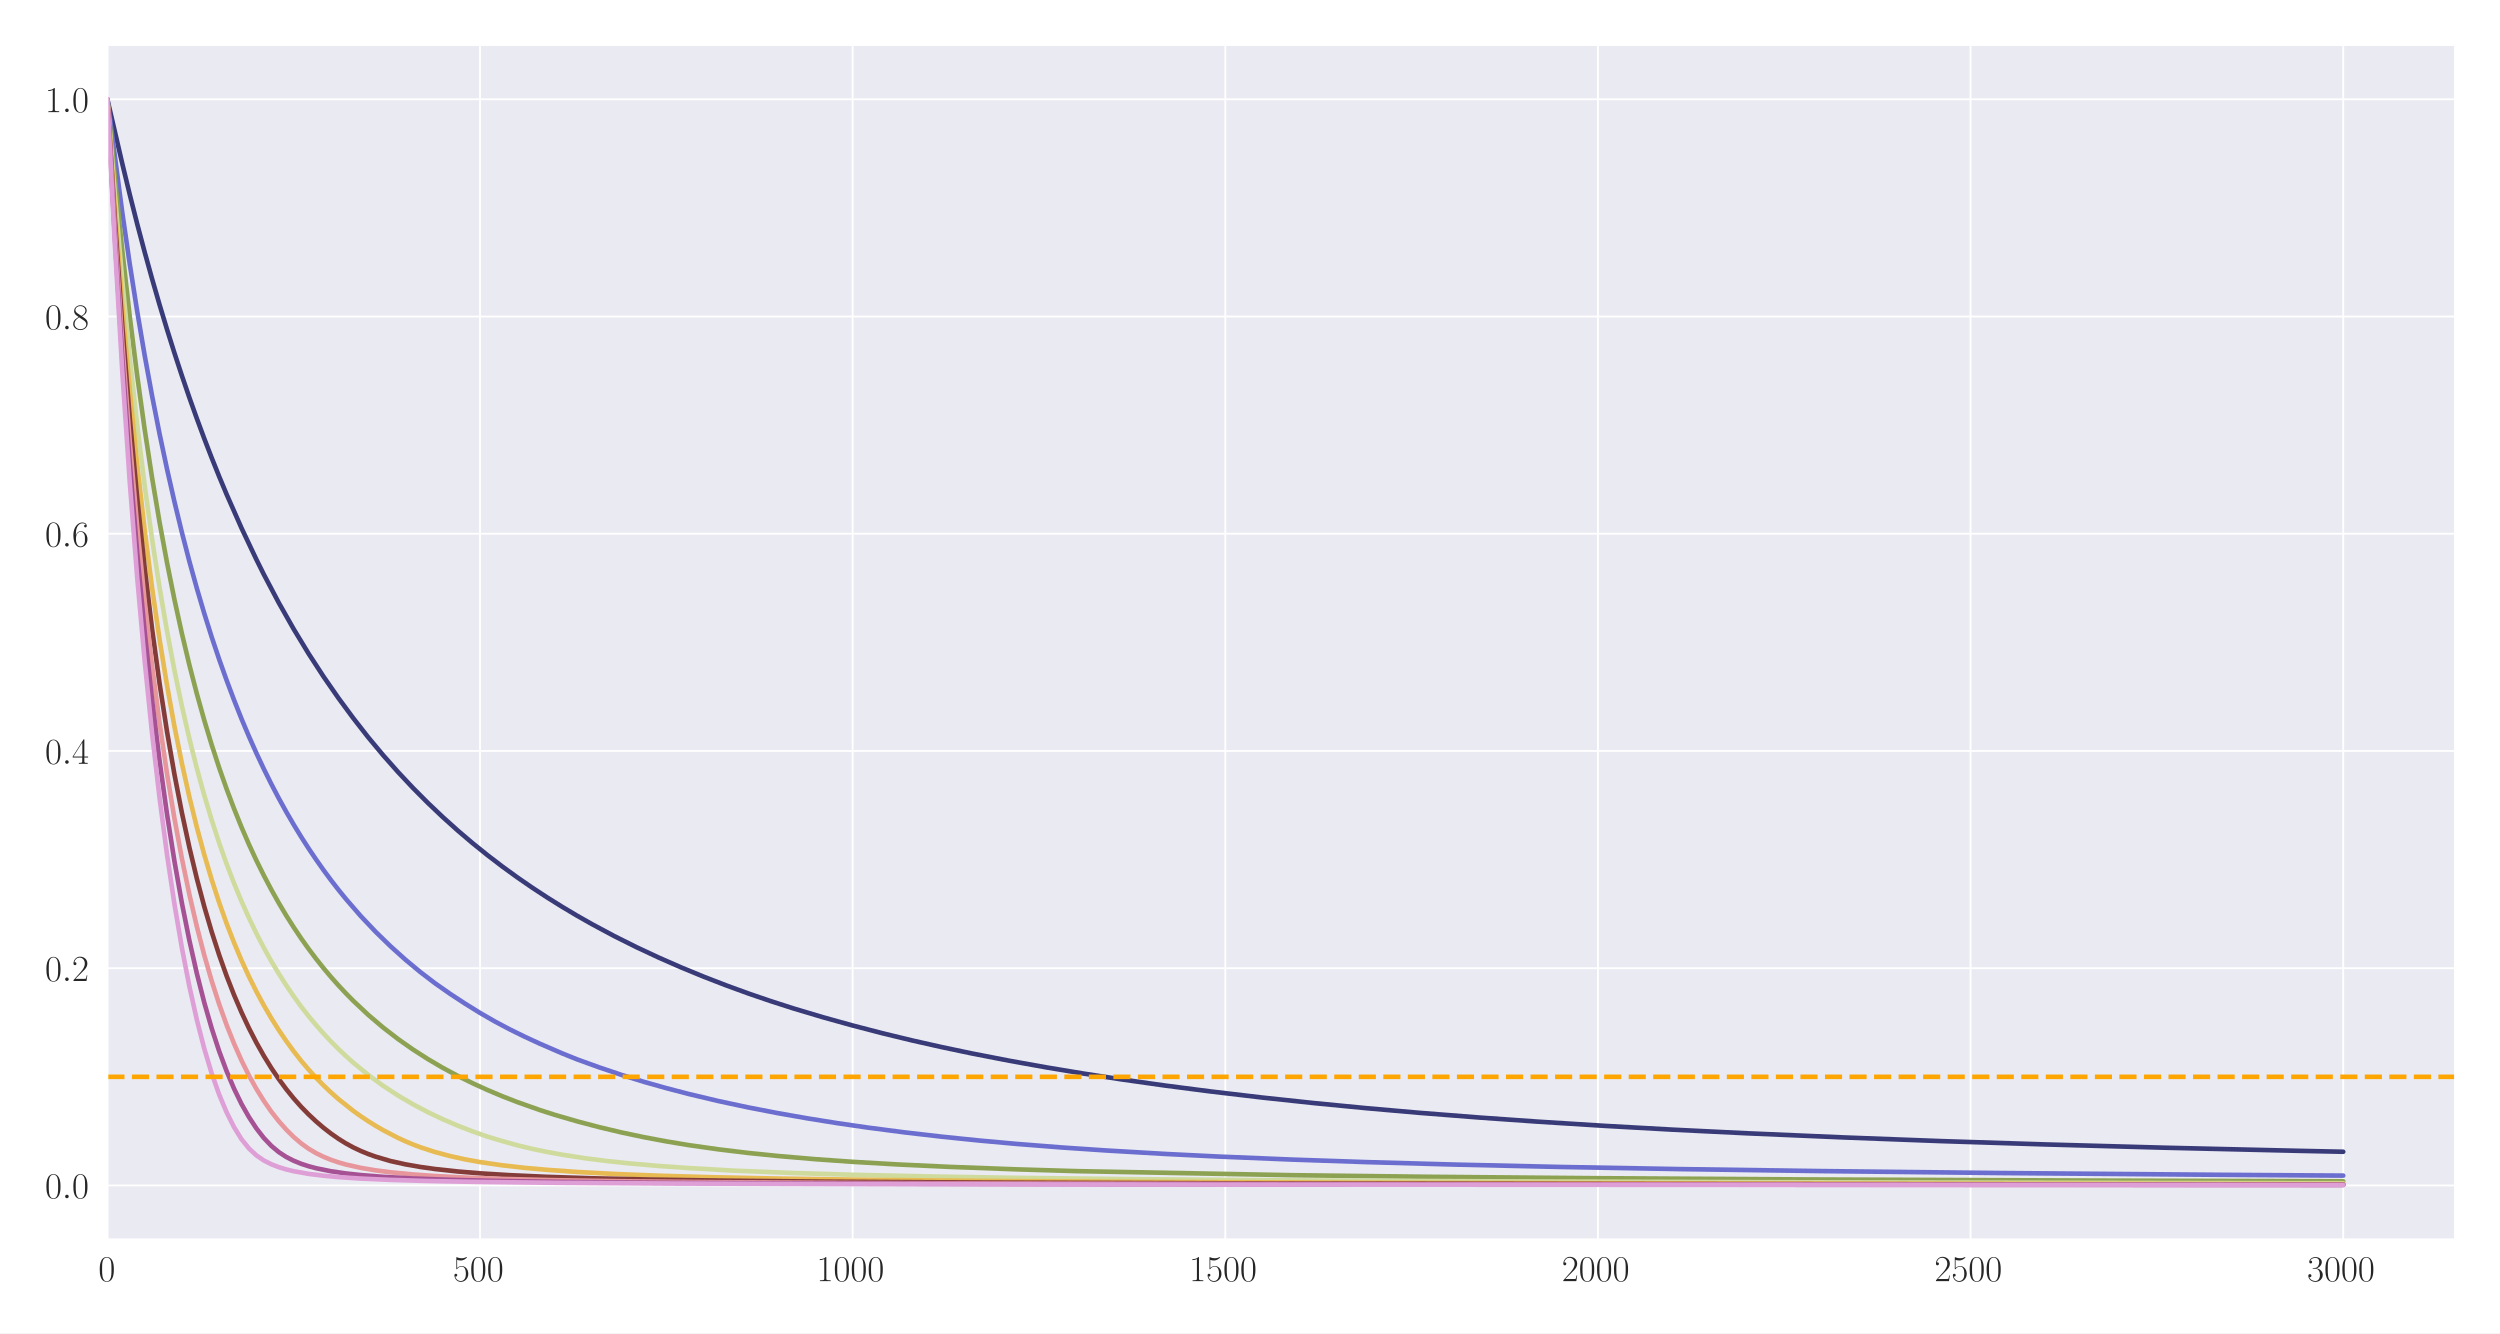
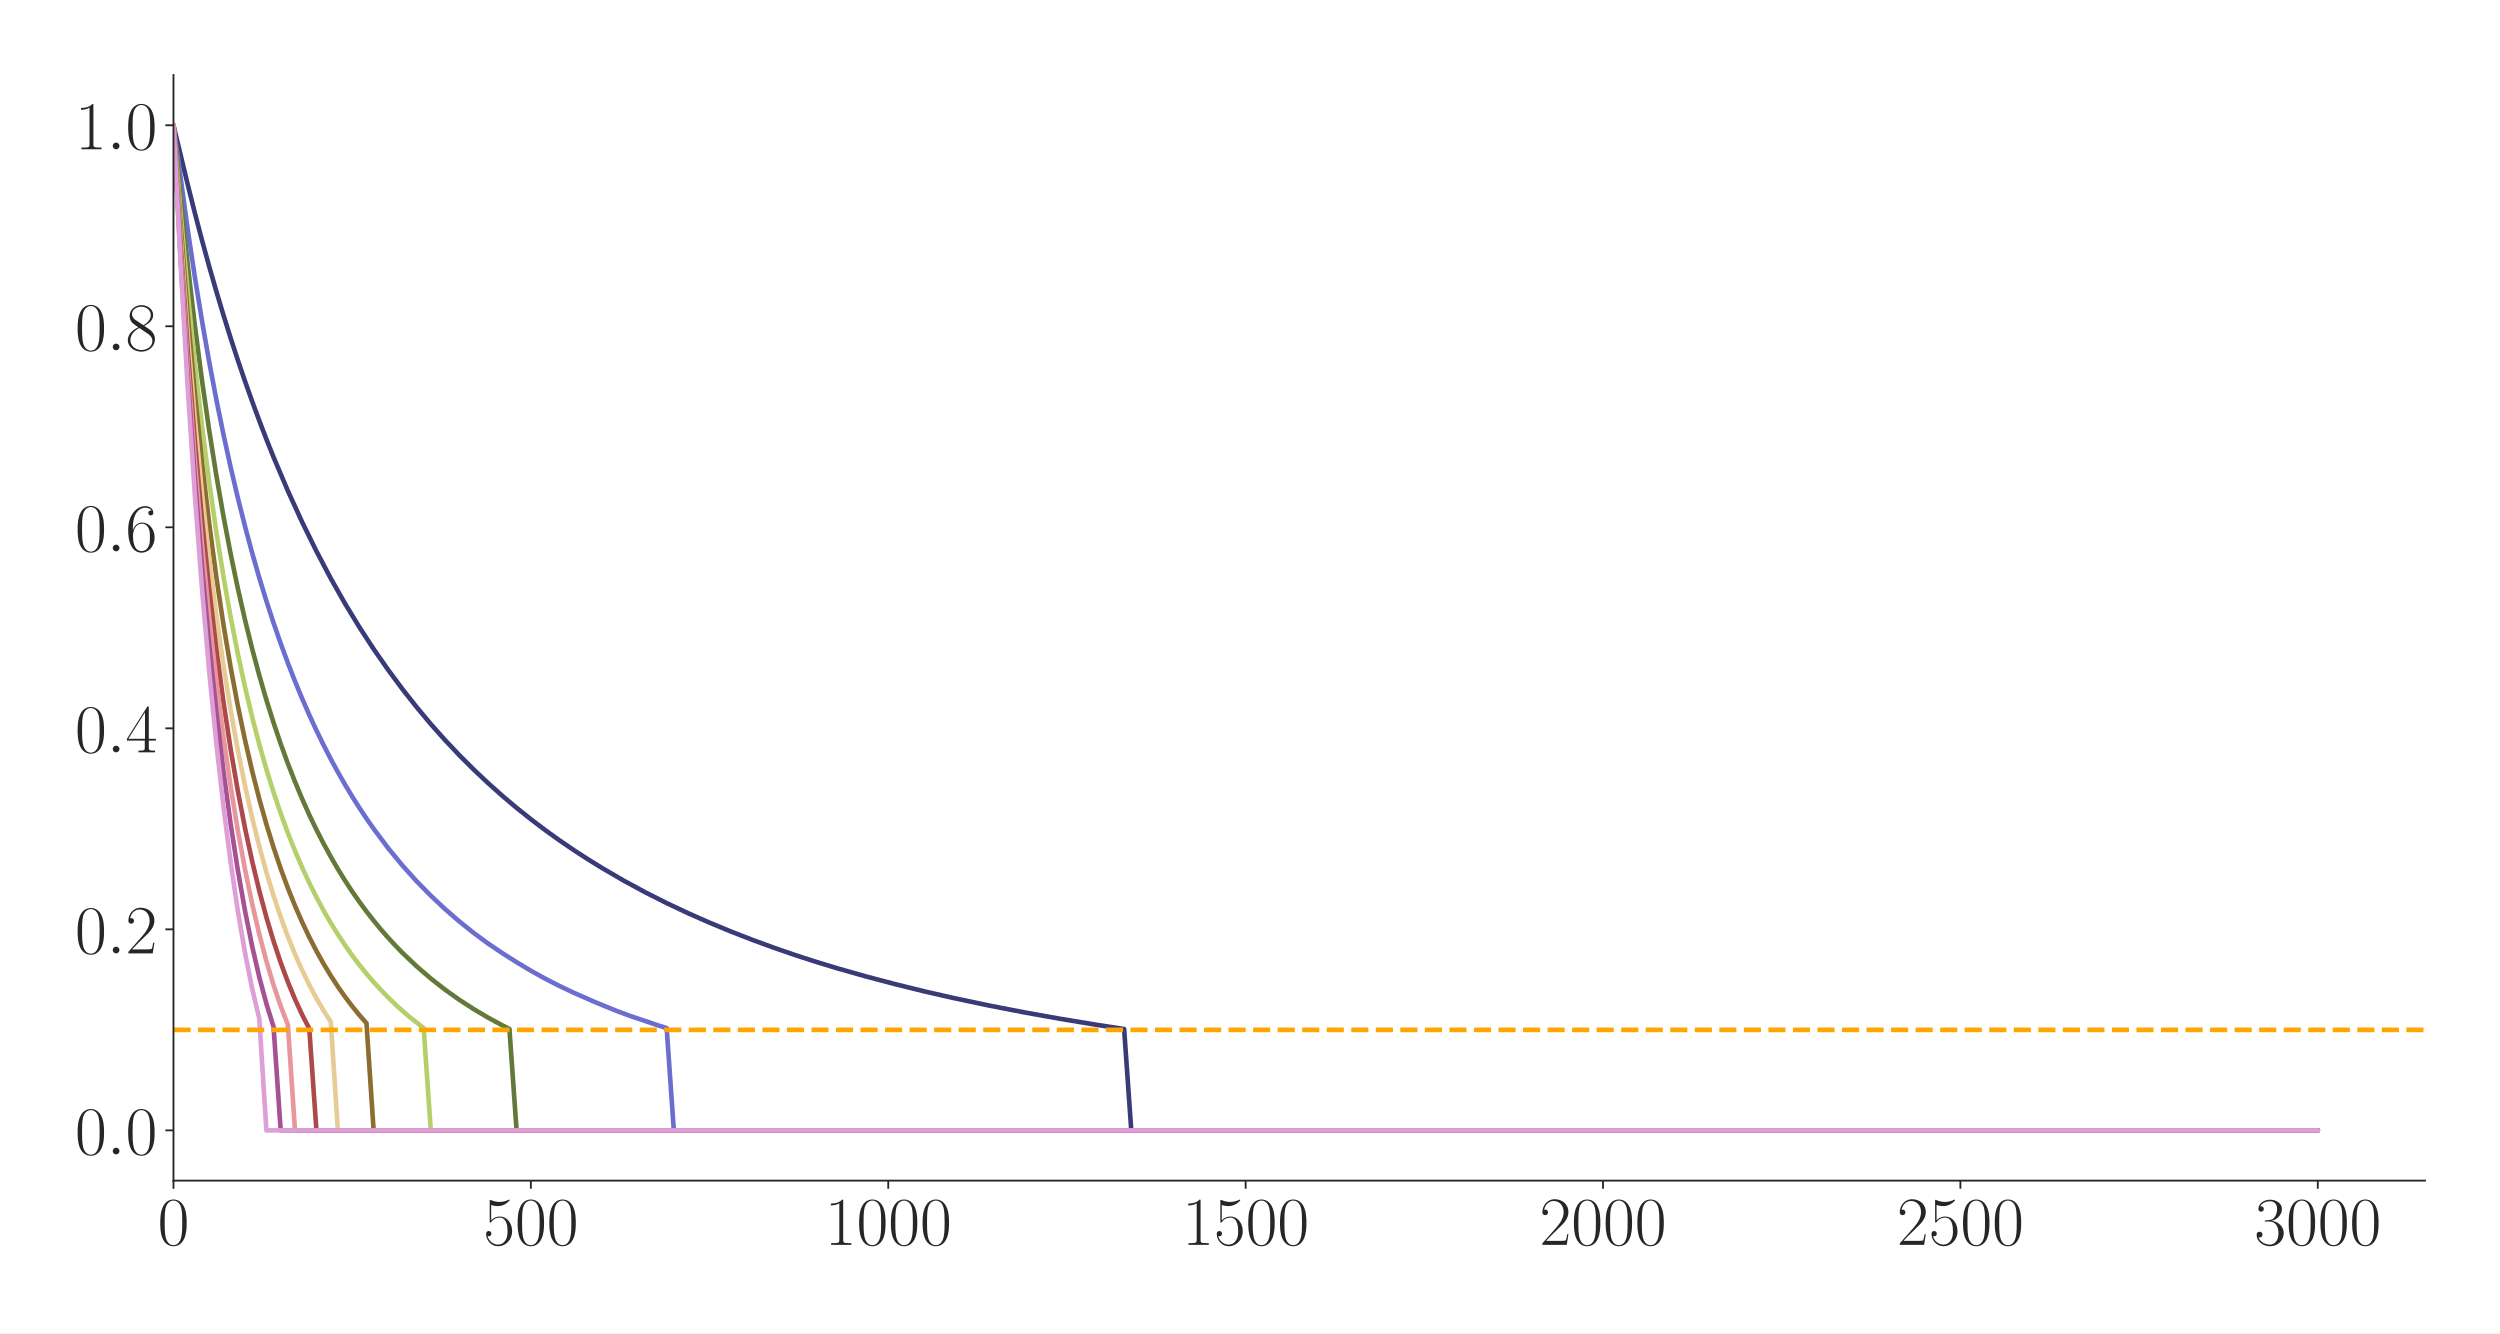
<svg xmlns="http://www.w3.org/2000/svg" xmlns:xlink="http://www.w3.org/1999/xlink" width="1080pt" height="576pt" viewBox="0 0 1080 576" version="1.1">
  <defs>
    <style type="text/css">*{stroke-linejoin: round; stroke-linecap: butt}</style>
  </defs>
  <g id="figure_1">
    <g id="patch_1">
      <path d="M 0 576  L 1080 576  L 1080 0  L 0 0  z " style="fill: #ffffff" />
    </g>
    <g id="axes_1">
      <g id="patch_2">
-         <path d="M 46.384 535.391  L 1060.56 535.391  L 1060.56 19.44  L 46.384 19.44  z " style="fill: #eaeaf2" />
+         <path d="M 74.943 510.031  L 1047.6 510.031  L 1047.6 32.4  L 74.943 32.4  z " style="fill: #ffffff" />
      </g>
      <g id="matplotlib.axis_1">
        <g id="xtick_1">
          <g id="line2d_1">
-             <path d="M 46.384 535.391  L 46.384 19.44  " clip-path="url(#p2cef9b9c27)" style="fill: none; stroke: #ffffff; stroke-width: 0.8; stroke-linecap: round" />
+             <defs>
+               <path id="mf5754c004c" d="M 0 0  L 0 3.5  " style="stroke: #262626; stroke-width: 0.8" />
+             </defs>
+             <g>
+               <use xlink:href="#mf5754c004c" x="74.943" y="510.031" style="fill: #262626; stroke: #262626; stroke-width: 0.8" />
+             </g>
          </g>
          <g id="text_1">
-             <g style="fill: #262626" transform="translate(42.48153 553.4605) scale(0.16 -0.16)">
+             <g style="fill: #262626" transform="translate(68.08987 537.7866) scale(0.3 -0.3)">
              <defs>
                <path id="CMR17-30" d="M 2688 2025  C 2688 2416 2682 3080 2413 3591  C 2176 4039 1798 4198 1466 4198  C 1158 4198 768 4058 525 3597  C 269 3118 243 2524 243 2025  C 243 1661 250 1106 448 619  C 723 -39 1216 -128 1466 -128  C 1760 -128 2208 -7 2470 600  C 2662 1042 2688 1559 2688 2025  z M 1466 -26  C 1056 -26 813 325 723 812  C 653 1188 653 1738 653 2096  C 653 2588 653 2997 736 3387  C 858 3929 1216 4096 1466 4096  C 1728 4096 2067 3923 2189 3400  C 2272 3036 2278 2607 2278 2096  C 2278 1680 2278 1169 2202 792  C 2067 95 1690 -26 1466 -26  z " transform="scale(0.015625)" />
              </defs>
              <use xlink:href="#CMR17-30" transform="scale(0.996264)" />
            </g>
          </g>
        </g>
        <g id="xtick_2">
          <g id="line2d_2">
-             <path d="M 207.364 535.391  L 207.364 19.44  " clip-path="url(#p2cef9b9c27)" style="fill: none; stroke: #ffffff; stroke-width: 0.8; stroke-linecap: round" />
+             <g>
+               <use xlink:href="#mf5754c004c" x="229.333" y="510.031" style="fill: #262626; stroke: #262626; stroke-width: 0.8" />
+             </g>
          </g>
          <g id="text_2">
-             <g style="fill: #262626" transform="translate(195.6579 553.4605) scale(0.16 -0.16)">
+             <g style="fill: #262626" transform="translate(208.7727 537.7866) scale(0.3 -0.3)">
              <defs>
                <path id="CMR17-35" d="M 730 3692  C 794 3666 1056 3584 1325 3584  C 1920 3584 2246 3911 2432 4100  C 2432 4157 2432 4192 2394 4192  C 2387 4192 2374 4192 2323 4163  C 2099 4058 1837 3973 1517 3973  C 1325 3973 1037 3999 723 4139  C 653 4171 640 4171 634 4171  C 602 4171 595 4164 595 4037  L 595 2203  C 595 2089 595 2057 659 2057  C 691 2057 704 2070 736 2114  C 941 2401 1222 2522 1542 2522  C 1766 2522 2246 2382 2246 1289  C 2246 1085 2246 715 2054 421  C 1894 159 1645 25 1370 25  C 947 25 518 320 403 814  C 429 807 480 795 506 795  C 589 795 749 840 749 1038  C 749 1210 627 1280 506 1280  C 358 1280 262 1190 262 1011  C 262 454 704 -128 1382 -128  C 2042 -128 2669 440 2669 1264  C 2669 2030 2170 2624 1549 2624  C 1222 2624 947 2503 730 2274  L 730 3692  z " transform="scale(0.015625)" />
              </defs>
              <use xlink:href="#CMR17-35" transform="scale(0.996264)" />
              <use xlink:href="#CMR17-30" transform="translate(45.69048 0) scale(0.996264)" />
              <use xlink:href="#CMR17-30" transform="translate(91.38095 0) scale(0.996264)" />
            </g>
          </g>
        </g>
        <g id="xtick_3">
          <g id="line2d_3">
-             <path d="M 368.344 535.391  L 368.344 19.44  " clip-path="url(#p2cef9b9c27)" style="fill: none; stroke: #ffffff; stroke-width: 0.8; stroke-linecap: round" />
+             <g>
+               <use xlink:href="#mf5754c004c" x="383.723" y="510.031" style="fill: #262626; stroke: #262626; stroke-width: 0.8" />
+             </g>
          </g>
          <g id="text_3">
-             <g style="fill: #262626" transform="translate(352.7363 553.4605) scale(0.16 -0.16)">
+             <g style="fill: #262626" transform="translate(356.309 537.7866) scale(0.3 -0.3)">
              <defs>
                <path id="CMR17-31" d="M 1702 4058  C 1702 4192 1696 4192 1606 4192  C 1357 3916 979 3827 621 3827  C 602 3827 570 3827 563 3808  C 557 3795 557 3782 557 3648  C 755 3648 1088 3686 1344 3839  L 1344 461  C 1344 236 1331 160 781 160  L 589 160  L 589 0  C 896 0 1216 0 1523 0  C 1830 0 2150 0 2458 0  L 2458 160  L 2266 160  C 1715 160 1702 230 1702 458  L 1702 4058  z " transform="scale(0.015625)" />
              </defs>
              <use xlink:href="#CMR17-31" transform="scale(0.996264)" />
              <use xlink:href="#CMR17-30" transform="translate(45.69048 0) scale(0.996264)" />
              <use xlink:href="#CMR17-30" transform="translate(91.38095 0) scale(0.996264)" />
              <use xlink:href="#CMR17-30" transform="translate(137.0714 0) scale(0.996264)" />
            </g>
          </g>
        </g>
        <g id="xtick_4">
          <g id="line2d_4">
-             <path d="M 529.325 535.391  L 529.325 19.44  " clip-path="url(#p2cef9b9c27)" style="fill: none; stroke: #ffffff; stroke-width: 0.8; stroke-linecap: round" />
+             <g>
+               <use xlink:href="#mf5754c004c" x="538.113" y="510.031" style="fill: #262626; stroke: #262626; stroke-width: 0.8" />
+             </g>
          </g>
          <g id="text_4">
-             <g style="fill: #262626" transform="translate(513.7167 553.4605) scale(0.16 -0.16)">
+             <g style="fill: #262626" transform="translate(510.6989 537.7866) scale(0.3 -0.3)">
              <use xlink:href="#CMR17-31" transform="scale(0.996264)" />
              <use xlink:href="#CMR17-35" transform="translate(45.69048 0) scale(0.996264)" />
              <use xlink:href="#CMR17-30" transform="translate(91.38095 0) scale(0.996264)" />
              <use xlink:href="#CMR17-30" transform="translate(137.0714 0) scale(0.996264)" />
            </g>
          </g>
        </g>
        <g id="xtick_5">
          <g id="line2d_5">
-             <path d="M 690.305 535.391  L 690.305 19.44  " clip-path="url(#p2cef9b9c27)" style="fill: none; stroke: #ffffff; stroke-width: 0.8; stroke-linecap: round" />
+             <g>
+               <use xlink:href="#mf5754c004c" x="692.503" y="510.031" style="fill: #262626; stroke: #262626; stroke-width: 0.8" />
+             </g>
          </g>
          <g id="text_5">
-             <g style="fill: #262626" transform="translate(674.6971 553.4605) scale(0.16 -0.16)">
+             <g style="fill: #262626" transform="translate(665.0889 537.7866) scale(0.3 -0.3)">
              <defs>
                <path id="CMR17-32" d="M 2669 989  L 2554 989  C 2490 536 2438 459 2413 420  C 2381 369 1920 369 1830 369  L 602 369  C 832 619 1280 1072 1824 1597  C 2214 1967 2669 2402 2669 3035  C 2669 3790 2067 4224 1395 4224  C 691 4224 262 3604 262 3030  C 262 2780 448 2748 525 2748  C 589 2748 781 2787 781 3010  C 781 3207 614 3264 525 3264  C 486 3264 448 3258 422 3245  C 544 3790 915 4058 1306 4058  C 1862 4058 2227 3617 2227 3035  C 2227 2479 1901 2000 1536 1584  L 262 146  L 262 0  L 2515 0  L 2669 989  z " transform="scale(0.015625)" />
              </defs>
              <use xlink:href="#CMR17-32" transform="scale(0.996264)" />
              <use xlink:href="#CMR17-30" transform="translate(45.69048 0) scale(0.996264)" />
              <use xlink:href="#CMR17-30" transform="translate(91.38095 0) scale(0.996264)" />
              <use xlink:href="#CMR17-30" transform="translate(137.0714 0) scale(0.996264)" />
            </g>
          </g>
        </g>
        <g id="xtick_6">
          <g id="line2d_6">
-             <path d="M 851.285 535.391  L 851.285 19.44  " clip-path="url(#p2cef9b9c27)" style="fill: none; stroke: #ffffff; stroke-width: 0.8; stroke-linecap: round" />
+             <g>
+               <use xlink:href="#mf5754c004c" x="846.893" y="510.031" style="fill: #262626; stroke: #262626; stroke-width: 0.8" />
+             </g>
          </g>
          <g id="text_6">
-             <g style="fill: #262626" transform="translate(835.6775 553.4605) scale(0.16 -0.16)">
+             <g style="fill: #262626" transform="translate(819.4788 537.7866) scale(0.3 -0.3)">
              <use xlink:href="#CMR17-32" transform="scale(0.996264)" />
              <use xlink:href="#CMR17-35" transform="translate(45.69048 0) scale(0.996264)" />
              <use xlink:href="#CMR17-30" transform="translate(91.38095 0) scale(0.996264)" />
              <use xlink:href="#CMR17-30" transform="translate(137.0714 0) scale(0.996264)" />
            </g>
          </g>
        </g>
        <g id="xtick_7">
          <g id="line2d_7">
-             <path d="M 1012.266 535.391  L 1012.266 19.44  " clip-path="url(#p2cef9b9c27)" style="fill: none; stroke: #ffffff; stroke-width: 0.8; stroke-linecap: round" />
+             <g>
+               <use xlink:href="#mf5754c004c" x="1001.283" y="510.031" style="fill: #262626; stroke: #262626; stroke-width: 0.8" />
+             </g>
          </g>
          <g id="text_7">
-             <g style="fill: #262626" transform="translate(996.6579 553.4605) scale(0.16 -0.16)">
+             <g style="fill: #262626" transform="translate(973.8687 537.7866) scale(0.3 -0.3)">
              <defs>
                <path id="CMR17-33" d="M 1414 2157  C 1984 2157 2234 1662 2234 1090  C 2234 320 1824 25 1453 25  C 1114 25 563 194 390 693  C 422 680 454 680 486 680  C 640 680 755 782 755 948  C 755 1133 614 1216 486 1216  C 378 1216 211 1165 211 926  C 211 335 787 -128 1466 -128  C 2176 -128 2720 430 2720 1085  C 2720 1707 2208 2157 1600 2227  C 2086 2328 2554 2756 2554 3329  C 2554 3820 2048 4179 1472 4179  C 890 4179 378 3829 378 3329  C 378 3110 544 3072 627 3072  C 762 3072 877 3155 877 3321  C 877 3486 762 3569 627 3569  C 602 3569 570 3569 544 3557  C 730 3959 1235 4032 1459 4032  C 1683 4032 2106 3925 2106 3320  C 2106 3143 2080 2828 1862 2550  C 1670 2304 1453 2304 1242 2284  C 1210 2284 1062 2269 1037 2269  C 992 2263 966 2257 966 2208  C 966 2163 973 2157 1101 2157  L 1414 2157  z " transform="scale(0.015625)" />
              </defs>
              <use xlink:href="#CMR17-33" transform="scale(0.996264)" />
              <use xlink:href="#CMR17-30" transform="translate(45.69048 0) scale(0.996264)" />
              <use xlink:href="#CMR17-30" transform="translate(91.38095 0) scale(0.996264)" />
              <use xlink:href="#CMR17-30" transform="translate(137.0714 0) scale(0.996264)" />
            </g>
          </g>
        </g>
      </g>
      <g id="matplotlib.axis_2">
        <g id="ytick_1">
          <g id="line2d_8">
-             <path d="M 46.384 512.105  L 1060.56 512.105  " clip-path="url(#p2cef9b9c27)" style="fill: none; stroke: #ffffff; stroke-width: 0.8; stroke-linecap: round" />
+             <defs>
+               <path id="m7fb9f29aa3" d="M 0 0  L -3.5 0  " style="stroke: #262626; stroke-width: 0.8" />
+             </defs>
+             <g>
+               <use xlink:href="#m7fb9f29aa3" x="74.943" y="488.321" style="fill: #262626; stroke: #262626; stroke-width: 0.8" />
+             </g>
          </g>
          <g id="text_8">
-             <g style="fill: #262626" transform="translate(19.44 517.6402) scale(0.16 -0.16)">
+             <g style="fill: #262626" transform="translate(32.4 498.6983) scale(0.3 -0.3)">
              <defs>
                <path id="CMMI12-3a" d="M 1178 307  C 1178 492 1024 619 870 619  C 685 619 557 466 557 313  C 557 128 710 0 864 0  C 1050 0 1178 153 1178 307  z " transform="scale(0.015625)" />
              </defs>
              <use xlink:href="#CMR17-30" transform="scale(0.996264)" />
              <use xlink:href="#CMMI12-3a" transform="translate(45.69048 0) scale(0.996264)" />
              <use xlink:href="#CMR17-30" transform="translate(72.78765 0) scale(0.996264)" />
            </g>
          </g>
        </g>
        <g id="ytick_2">
          <g id="line2d_9">
-             <path d="M 46.384 418.263  L 1060.56 418.263  " clip-path="url(#p2cef9b9c27)" style="fill: none; stroke: #ffffff; stroke-width: 0.8; stroke-linecap: round" />
+             <g>
+               <use xlink:href="#m7fb9f29aa3" x="74.943" y="401.479" style="fill: #262626; stroke: #262626; stroke-width: 0.8" />
+             </g>
          </g>
          <g id="text_9">
-             <g style="fill: #262626" transform="translate(19.44 423.7976) scale(0.16 -0.16)">
+             <g style="fill: #262626" transform="translate(32.4 411.8563) scale(0.3 -0.3)">
              <use xlink:href="#CMR17-30" transform="scale(0.996264)" />
              <use xlink:href="#CMMI12-3a" transform="translate(45.69048 0) scale(0.996264)" />
              <use xlink:href="#CMR17-32" transform="translate(72.78765 0) scale(0.996264)" />
            </g>
          </g>
        </g>
        <g id="ytick_3">
          <g id="line2d_10">
-             <path d="M 46.384 324.42  L 1060.56 324.42  " clip-path="url(#p2cef9b9c27)" style="fill: none; stroke: #ffffff; stroke-width: 0.8; stroke-linecap: round" />
+             <g>
+               <use xlink:href="#m7fb9f29aa3" x="74.943" y="314.637" style="fill: #262626; stroke: #262626; stroke-width: 0.8" />
+             </g>
          </g>
          <g id="text_10">
-             <g style="fill: #262626" transform="translate(19.44 329.955) scale(0.16 -0.16)">
+             <g style="fill: #262626" transform="translate(32.4 325.0143) scale(0.3 -0.3)">
              <defs>
                <path id="CMR17-34" d="M 2150 4122  C 2150 4256 2144 4256 2029 4256  L 128 1254  L 128 1088  L 1779 1088  L 1779 457  C 1779 224 1766 160 1318 160  L 1197 160  L 1197 0  C 1402 0 1747 0 1965 0  C 2182 0 2528 0 2733 0  L 2733 160  L 2611 160  C 2163 160 2150 224 2150 457  L 2150 1088  L 2803 1088  L 2803 1254  L 2150 1254  L 2150 4122  z M 1798 3703  L 1798 1254  L 256 1254  L 1798 3703  z " transform="scale(0.015625)" />
              </defs>
              <use xlink:href="#CMR17-30" transform="scale(0.996264)" />
              <use xlink:href="#CMMI12-3a" transform="translate(45.69048 0) scale(0.996264)" />
              <use xlink:href="#CMR17-34" transform="translate(72.78765 0) scale(0.996264)" />
            </g>
          </g>
        </g>
        <g id="ytick_4">
          <g id="line2d_11">
-             <path d="M 46.384 230.578  L 1060.56 230.578  " clip-path="url(#p2cef9b9c27)" style="fill: none; stroke: #ffffff; stroke-width: 0.8; stroke-linecap: round" />
+             <g>
+               <use xlink:href="#m7fb9f29aa3" x="74.943" y="227.795" style="fill: #262626; stroke: #262626; stroke-width: 0.8" />
+             </g>
          </g>
          <g id="text_11">
-             <g style="fill: #262626" transform="translate(19.44 236.1123) scale(0.16 -0.16)">
+             <g style="fill: #262626" transform="translate(32.4 238.1723) scale(0.3 -0.3)">
              <defs>
                <path id="CMR17-36" d="M 678 2176  C 678 3690 1395 4032 1811 4032  C 1946 4032 2272 4009 2400 3776  C 2298 3776 2106 3776 2106 3553  C 2106 3381 2246 3323 2336 3323  C 2394 3323 2566 3348 2566 3560  C 2566 3954 2246 4179 1805 4179  C 1043 4179 243 3390 243 1984  C 243 253 966 -128 1478 -128  C 2099 -128 2688 427 2688 1283  C 2688 2081 2170 2662 1517 2662  C 1126 2662 838 2407 678 1960  L 678 2176  z M 1478 25  C 691 25 691 1200 691 1436  C 691 1896 909 2560 1504 2560  C 1613 2560 1926 2560 2138 2120  C 2253 1870 2253 1609 2253 1289  C 2253 944 2253 690 2118 434  C 1978 171 1773 25 1478 25  z " transform="scale(0.015625)" />
              </defs>
              <use xlink:href="#CMR17-30" transform="scale(0.996264)" />
              <use xlink:href="#CMMI12-3a" transform="translate(45.69048 0) scale(0.996264)" />
              <use xlink:href="#CMR17-36" transform="translate(72.78765 0) scale(0.996264)" />
            </g>
          </g>
        </g>
        <g id="ytick_5">
          <g id="line2d_12">
-             <path d="M 46.384 136.735  L 1060.56 136.735  " clip-path="url(#p2cef9b9c27)" style="fill: none; stroke: #ffffff; stroke-width: 0.8; stroke-linecap: round" />
+             <g>
+               <use xlink:href="#m7fb9f29aa3" x="74.943" y="140.953" style="fill: #262626; stroke: #262626; stroke-width: 0.8" />
+             </g>
          </g>
          <g id="text_12">
-             <g style="fill: #262626" transform="translate(19.44 142.2697) scale(0.16 -0.16)">
+             <g style="fill: #262626" transform="translate(32.4 151.3303) scale(0.3 -0.3)">
              <defs>
                <path id="CMR17-38" d="M 1741 2264  C 2144 2467 2554 2773 2554 3263  C 2554 3841 1990 4179 1472 4179  C 890 4179 378 3759 378 3180  C 378 3021 416 2747 666 2505  C 730 2442 998 2251 1171 2130  C 883 1983 211 1634 211 934  C 211 279 838 -128 1459 -128  C 2144 -128 2720 362 2720 1010  C 2720 1590 2330 1857 2074 2029  L 1741 2264  z M 902 2822  C 851 2854 595 3051 595 3351  C 595 3739 998 4032 1459 4032  C 1965 4032 2336 3676 2336 3262  C 2336 2669 1670 2331 1638 2331  C 1632 2331 1626 2331 1574 2370  L 902 2822  z M 2080 1519  C 2176 1449 2483 1240 2483 851  C 2483 381 2010 25 1472 25  C 890 25 448 438 448 940  C 448 1443 838 1862 1280 2060  L 2080 1519  z " transform="scale(0.015625)" />
              </defs>
              <use xlink:href="#CMR17-30" transform="scale(0.996264)" />
              <use xlink:href="#CMMI12-3a" transform="translate(45.69048 0) scale(0.996264)" />
              <use xlink:href="#CMR17-38" transform="translate(72.78765 0) scale(0.996264)" />
            </g>
          </g>
        </g>
        <g id="ytick_6">
          <g id="line2d_13">
-             <path d="M 46.384 42.892  L 1060.56 42.892  " clip-path="url(#p2cef9b9c27)" style="fill: none; stroke: #ffffff; stroke-width: 0.8; stroke-linecap: round" />
+             <g>
+               <use xlink:href="#m7fb9f29aa3" x="74.943" y="54.111" style="fill: #262626; stroke: #262626; stroke-width: 0.8" />
+             </g>
          </g>
          <g id="text_13">
-             <g style="fill: #262626" transform="translate(19.44 48.42711) scale(0.16 -0.16)">
+             <g style="fill: #262626" transform="translate(32.4 64.48825) scale(0.3 -0.3)">
              <use xlink:href="#CMR17-31" transform="scale(0.996264)" />
              <use xlink:href="#CMMI12-3a" transform="translate(45.69048 0) scale(0.996264)" />
              <use xlink:href="#CMR17-30" transform="translate(72.78765 0) scale(0.996264)" />
            </g>
          </g>
        </g>
      </g>
      <g id="line2d_14">
-         <path d="M 46.384 42.892  L 52.823 70.69  L 56.042 83.99  L 59.262 96.705  L 62.482 108.854  L 65.701 120.486  L 68.921 131.618  L 72.14 142.285  L 75.36 152.515  L 78.58 162.318  L 81.799 171.732  L 85.019 180.773  L 88.238 189.464  L 91.458 197.819  L 94.678 205.842  L 97.897 213.558  L 104.336 228.144  L 110.776 241.739  L 113.995 248.203  L 120.435 260.407  L 126.874 271.769  L 133.313 282.367  L 139.752 292.27  L 146.191 301.549  L 152.631 310.274  L 159.07 318.517  L 165.509 326.24  L 171.948 333.511  L 178.387 340.378  L 184.827 346.847  L 191.266 352.968  L 197.705 358.761  L 204.144 364.235  L 210.584 369.426  L 217.023 374.345  L 223.462 379.014  L 229.901 383.454  L 236.34 387.675  L 242.78 391.698  L 249.219 395.537  L 255.658 399.195  L 265.317 404.367  L 274.976 409.194  L 284.635 413.705  L 294.293 417.936  L 303.952 421.913  L 313.611 425.654  L 323.27 429.174  L 332.929 432.481  L 342.587 435.587  L 355.466 439.438  L 368.344 443.017  L 381.223 446.367  L 394.101 449.486  L 406.98 452.383  L 419.858 455.091  L 435.956 458.226  L 452.054 461.12  L 468.152 463.791  L 484.25 466.265  L 503.568 468.995  L 522.885 471.496  L 545.423 474.158  L 567.96 476.569  L 590.497 478.755  L 613.035 480.729  L 638.791 482.756  L 664.548 484.568  L 693.525 486.39  L 722.501 488.009  L 754.697 489.581  L 796.552 491.375  L 838.407 492.952  L 883.482 494.395  L 934.995 495.806  L 992.948 497.156  L 1012.266 497.559  L 1012.266 497.559  " clip-path="url(#p2cef9b9c27)" style="fill: none; stroke: #393b79; stroke-width: 2; stroke-linecap: round" />
+         <path d="M 74.943 54.111  L 81.119 79.835  L 84.207 92.142  L 87.295 103.908  L 90.382 115.151  L 93.47 125.916  L 96.558 136.218  L 99.646 146.088  L 102.734 155.555  L 105.821 164.627  L 108.909 173.339  L 111.997 181.705  L 115.085 189.748  L 118.173 197.48  L 124.348 212.044  L 130.524 225.543  L 136.699 238.124  L 142.875 249.854  L 149.051 260.749  L 155.226 270.901  L 161.402 280.38  L 167.577 289.246  L 173.753 297.568  L 179.929 305.411  L 186.104 312.806  L 192.28 319.734  L 198.455 326.272  L 204.631 332.44  L 210.807 338.261  L 216.982 343.776  L 223.158 348.983  L 229.333 353.914  L 235.509 358.592  L 241.685 363.025  L 247.86 367.237  L 254.036 371.243  L 260.211 375.056  L 269.475 380.448  L 278.738 385.466  L 288.002 390.143  L 297.265 394.509  L 306.528 398.593  L 315.792 402.429  L 325.055 406.033  L 334.319 409.427  L 343.582 412.618  L 352.845 415.615  L 362.109 418.428  L 374.46 421.924  L 386.811 425.179  L 399.162 428.233  L 411.513 431.06  L 426.952 434.328  L 442.391 437.328  L 457.83 440.094  L 473.269 442.644  L 485.621 444.547  L 488.708 488.321  L 1001.283 488.321  L 1001.283 488.321  " clip-path="url(#pf47533b60b)" style="fill: none; stroke: #393b79; stroke-width: 2; stroke-linecap: round" />
      </g>
      <g id="line2d_15">
-         <path d="M 46.384 42.892  L 52.823 91.816  L 56.042 113.987  L 59.262 134.47  L 62.482 153.433  L 65.701 171.023  L 68.921 187.378  L 72.14 202.583  L 75.36 216.759  L 78.58 230.033  L 81.799 242.474  L 85.019 254.1  L 88.238 264.993  L 91.458 275.216  L 94.678 284.824  L 97.897 293.878  L 101.117 302.439  L 104.336 310.542  L 107.556 318.17  L 110.776 325.397  L 113.995 332.234  L 117.215 338.715  L 120.435 344.867  L 123.654 350.699  L 126.874 356.241  L 130.093 361.508  L 133.313 366.52  L 136.533 371.297  L 139.752 375.853  L 142.972 380.207  L 146.191 384.364  L 149.411 388.334  L 155.85 395.756  L 162.289 402.551  L 168.729 408.812  L 175.168 414.602  L 181.607 419.946  L 188.046 424.856  L 194.485 429.362  L 200.925 433.581  L 207.364 437.58  L 213.803 441.284  L 220.242 444.699  L 226.682 447.863  L 233.121 450.844  L 242.78 455.021  L 249.219 457.616  L 258.878 461.114  L 268.536 464.369  L 278.195 467.36  L 287.854 470.08  L 297.513 472.602  L 310.391 475.66  L 323.27 478.415  L 336.148 480.906  L 349.027 483.167  L 361.905 485.229  L 374.784 487.103  L 390.882 489.201  L 406.98 491.062  L 423.078 492.713  L 439.176 494.173  L 458.493 495.695  L 477.811 497.002  L 503.568 498.51  L 526.105 499.619  L 558.301 500.944  L 590.497 502.037  L 629.133 503.114  L 674.207 504.127  L 725.721 505.049  L 786.893 505.911  L 864.164 506.748  L 960.752 507.529  L 1012.266 507.862  L 1012.266 507.862  " clip-path="url(#p2cef9b9c27)" style="fill: none; stroke: #6b6ecf; stroke-width: 2; stroke-linecap: round" />
+         <path d="M 74.943 54.111  L 81.119 99.385  L 84.207 119.902  L 87.295 138.856  L 90.382 156.405  L 93.47 172.682  L 96.558 187.818  L 99.646 201.889  L 102.734 215.007  L 105.821 227.29  L 108.909 238.803  L 111.997 249.562  L 115.085 259.643  L 118.173 269.103  L 121.26 277.994  L 124.348 286.373  L 127.436 294.295  L 130.524 301.793  L 133.612 308.853  L 136.699 315.54  L 139.787 321.868  L 142.875 327.865  L 145.963 333.558  L 149.051 338.955  L 152.138 344.083  L 155.226 348.957  L 158.314 353.596  L 161.402 358.017  L 167.577 366.262  L 173.753 373.783  L 179.929 380.651  L 186.104 386.939  L 192.28 392.733  L 198.455 398.091  L 204.631 403.036  L 210.807 407.58  L 216.982 411.75  L 223.158 415.654  L 229.333 419.355  L 235.509 422.783  L 241.685 425.943  L 247.86 428.87  L 257.124 432.95  L 266.387 436.722  L 272.563 439.009  L 284.914 443.166  L 288.002 444.145  L 291.089 488.321  L 1001.283 488.321  L 1001.283 488.321  " clip-path="url(#pf47533b60b)" style="fill: none; stroke: #6b6ecf; stroke-width: 2; stroke-linecap: round" />
      </g>
      <g id="line2d_16">
-         <path d="M 46.384 42.892  L 49.603 76.589  L 52.823 108.232  L 56.042 136.649  L 59.262 162.254  L 62.482 185.41  L 65.701 206.433  L 68.921 225.571  L 72.14 243.041  L 75.36 259.03  L 78.58 273.709  L 81.799 287.205  L 85.019 299.653  L 88.238 311.153  L 91.458 321.795  L 94.678 331.67  L 97.897 340.839  L 101.117 349.376  L 104.336 357.359  L 107.556 364.807  L 110.776 371.754  L 113.995 378.25  L 117.215 384.347  L 120.435 390.105  L 123.654 395.511  L 126.874 400.59  L 130.093 405.386  L 133.313 409.91  L 136.533 414.182  L 139.752 418.225  L 142.972 422.05  L 146.191 425.672  L 149.411 429.111  L 152.631 432.373  L 159.07 438.422  L 165.509 443.895  L 171.948 448.864  L 178.387 453.388  L 184.827 457.515  L 191.266 461.296  L 197.705 464.762  L 204.144 467.948  L 210.584 470.882  L 217.023 473.593  L 223.462 476.094  L 233.121 479.512  L 239.56 481.585  L 249.219 484.388  L 258.878 486.94  L 268.536 489.232  L 278.195 491.269  L 287.854 493.082  L 297.513 494.69  L 310.391 496.523  L 323.27 498.075  L 336.148 499.393  L 352.246 500.77  L 368.344 501.91  L 387.662 503.037  L 410.199 504.09  L 439.176 505.161  L 464.933 505.925  L 558.301 507.682  L 616.254 508.363  L 687.085 508.962  L 780.454 509.515  L 906.019 510.015  L 1012.266 510.31  L 1012.266 510.31  " clip-path="url(#p2cef9b9c27)" style="fill: none; stroke: #8ca252; stroke-width: 2; stroke-linecap: round" />
+         <path d="M 74.943 54.111  L 78.031 85.294  L 81.119 114.576  L 84.207 140.873  L 87.295 164.568  L 90.382 185.997  L 93.47 205.451  L 96.558 223.161  L 99.646 239.328  L 102.734 254.124  L 105.821 267.709  L 108.909 280.197  L 111.997 291.717  L 115.085 302.359  L 118.173 312.207  L 121.26 321.346  L 124.348 329.83  L 127.436 337.731  L 130.524 345.118  L 133.612 352.011  L 136.699 358.439  L 139.787 364.451  L 142.875 370.093  L 145.963 375.421  L 149.051 380.424  L 152.138 385.125  L 155.226 389.563  L 158.314 393.749  L 161.402 397.702  L 164.49 401.444  L 167.577 404.983  L 170.665 408.335  L 173.753 411.518  L 179.929 417.404  L 186.104 422.729  L 192.28 427.554  L 198.455 431.938  L 204.631 435.936  L 210.807 439.591  L 216.982 442.939  L 220.07 444.509  L 223.158 488.321  L 1001.283 488.321  L 1001.283 488.321  " clip-path="url(#pf47533b60b)" style="fill: none; stroke: #637939; stroke-width: 2; stroke-linecap: round" />
      </g>
      <g id="line2d_17">
-         <path d="M 46.384 42.892  L 49.603 83.753  L 52.823 121.273  L 56.042 154.32  L 59.262 183.585  L 62.482 209.62  L 65.701 232.918  L 68.921 253.79  L 72.14 272.578  L 75.36 289.605  L 78.58 305.031  L 81.799 319.064  L 85.019 331.866  L 88.238 343.566  L 91.458 354.289  L 94.678 364.152  L 97.897 373.241  L 101.117 381.627  L 104.336 389.38  L 107.556 396.575  L 110.776 403.267  L 113.995 409.492  L 117.215 415.27  L 120.435 420.631  L 123.654 425.666  L 126.874 430.408  L 130.093 434.84  L 133.313 438.976  L 136.533 442.843  L 139.752 446.481  L 142.972 449.924  L 146.191 453.166  L 149.411 456.217  L 152.631 459.085  L 159.07 464.347  L 165.509 469.059  L 171.948 473.271  L 178.387 477.055  L 184.827 480.449  L 191.266 483.514  L 197.705 486.272  L 204.144 488.763  L 210.584 491.018  L 217.023 492.965  L 223.462 494.764  L 229.901 496.3  L 236.34 497.641  L 242.78 498.818  L 252.438 500.316  L 262.097 501.555  L 271.756 502.583  L 284.635 503.708  L 297.513 504.604  L 316.831 505.71  L 342.587 506.736  L 368.344 507.504  L 400.54 508.213  L 439.176 508.826  L 490.689 509.403  L 558.301 509.914  L 648.45 510.36  L 780.454 510.761  L 957.533 511.083  L 1012.266 511.153  L 1012.266 511.153  " clip-path="url(#p2cef9b9c27)" style="fill: none; stroke: #cedb9c; stroke-width: 2; stroke-linecap: round" />
+         <path d="M 74.943 54.111  L 78.031 91.923  L 81.119 126.644  L 84.207 157.226  L 87.295 184.307  L 90.382 208.401  L 93.47 229.96  L 96.558 249.275  L 99.646 266.662  L 102.734 282.419  L 105.821 296.693  L 108.909 309.68  L 111.997 321.527  L 115.085 332.354  L 118.173 342.278  L 121.26 351.404  L 124.348 359.816  L 127.436 367.576  L 130.524 374.75  L 133.612 381.408  L 136.699 387.601  L 139.787 393.362  L 142.875 398.709  L 145.963 403.67  L 149.051 408.329  L 152.138 412.718  L 155.226 416.819  L 158.314 420.646  L 161.402 424.225  L 164.49 427.592  L 167.577 430.778  L 170.665 433.778  L 173.753 436.602  L 176.841 439.255  L 183.016 444.125  L 186.104 488.321  L 1001.283 488.321  L 1001.283 488.321  " clip-path="url(#pf47533b60b)" style="fill: none; stroke: #b5cf6b; stroke-width: 2; stroke-linecap: round" />
      </g>
      <g id="line2d_18">
-         <path d="M 46.384 42.892  L 49.603 89.632  L 52.823 131.871  L 56.042 168.585  L 59.262 200.705  L 62.482 228.949  L 65.701 253.988  L 68.921 276.196  L 72.14 296.024  L 75.36 313.822  L 78.58 329.797  L 81.799 344.267  L 85.019 357.322  L 88.238 369.215  L 91.458 380.035  L 94.678 389.916  L 97.897 398.963  L 101.117 407.264  L 104.336 414.89  L 107.556 421.909  L 110.776 428.381  L 113.995 434.354  L 117.215 439.882  L 120.435 445.006  L 123.654 449.738  L 126.874 454.152  L 130.093 458.27  L 133.313 462.05  L 136.533 465.588  L 139.752 468.874  L 142.972 471.935  L 146.191 474.79  L 152.631 479.912  L 155.85 482.216  L 159.07 484.362  L 162.289 486.365  L 165.509 488.231  L 171.948 491.574  L 175.168 493.052  L 178.387 494.395  L 181.607 495.615  L 188.046 497.714  L 194.485 499.431  L 200.925 500.849  L 207.364 502.021  L 217.023 503.418  L 226.682 504.51  L 236.34 505.377  L 249.219 506.286  L 265.317 507.144  L 284.635 507.9  L 307.172 508.545  L 336.148 509.138  L 374.784 509.684  L 426.297 510.166  L 497.129 510.585  L 600.156 510.952  L 754.697 511.26  L 1009.046 511.519  L 1012.266 511.522  L 1012.266 511.522  " clip-path="url(#p2cef9b9c27)" style="fill: none; stroke: #e7ba52; stroke-width: 2; stroke-linecap: round" />
+         <path d="M 74.943 54.111  L 78.031 97.363  L 81.119 136.452  L 84.207 170.427  L 87.295 200.151  L 90.382 226.288  L 93.47 249.459  L 96.558 270.01  L 99.646 288.359  L 102.734 304.829  L 105.821 319.612  L 108.909 333.003  L 111.997 345.084  L 115.085 356.089  L 118.173 366.103  L 121.26 375.246  L 124.348 383.618  L 127.436 391.3  L 130.524 398.357  L 133.612 404.852  L 136.699 410.842  L 139.787 416.37  L 142.875 421.485  L 145.963 426.227  L 149.051 430.606  L 152.138 434.69  L 155.226 438.501  L 158.314 441.999  L 161.402 488.321  L 1001.283 488.321  L 1001.283 488.321  " clip-path="url(#pf47533b60b)" style="fill: none; stroke: #8c6d31; stroke-width: 2; stroke-linecap: round" />
      </g>
      <g id="line2d_19">
-         <path d="M 46.384 42.892  L 49.603 94.524  L 52.823 140.675  L 56.042 180.468  L 59.262 215.016  L 62.482 245.21  L 65.701 271.749  L 68.921 295.191  L 72.14 316  L 75.36 334.551  L 78.58 351.147  L 81.799 366.044  L 85.019 379.477  L 88.238 391.624  L 91.458 402.586  L 94.678 412.543  L 97.897 421.61  L 101.117 429.847  L 104.336 437.355  L 107.556 444.207  L 110.776 450.466  L 113.995 456.182  L 117.215 461.397  L 120.435 466.162  L 123.654 470.52  L 126.874 474.506  L 130.093 478.134  L 133.313 481.431  L 136.533 484.439  L 139.752 487.203  L 142.972 489.691  L 146.191 491.941  L 149.411 493.944  L 152.631 495.695  L 155.85 497.211  L 159.07 498.534  L 162.289 499.678  L 168.729 501.578  L 175.168 502.996  L 181.607 504.128  L 188.046 505.031  L 197.705 506.081  L 207.364 506.877  L 220.242 507.672  L 236.34 508.393  L 255.658 509.007  L 281.415 509.574  L 313.611 510.05  L 358.685 510.483  L 423.078 510.859  L 548.642 511.249  L 719.282 511.508  L 1012.266 511.712  L 1012.266 511.712  " clip-path="url(#p2cef9b9c27)" style="fill: none; stroke: #843c39; stroke-width: 2; stroke-linecap: round" />
+         <path d="M 74.943 54.111  L 78.031 101.89  L 81.119 144.599  L 84.207 181.423  L 87.295 213.394  L 90.382 241.335  L 93.47 265.895  L 96.558 287.588  L 99.646 306.845  L 102.734 324.012  L 105.821 339.369  L 108.909 353.155  L 111.997 365.586  L 115.085 376.827  L 118.173 386.972  L 121.26 396.186  L 124.348 404.576  L 127.436 412.198  L 130.524 419.146  L 133.612 425.487  L 136.699 431.279  L 139.787 436.569  L 142.875 441.395  L 145.963 488.321  L 1001.283 488.321  L 1001.283 488.321  " clip-path="url(#pf47533b60b)" style="fill: none; stroke: #e7cb94; stroke-width: 2; stroke-linecap: round" />
      </g>
      <g id="line2d_20">
-         <path d="M 46.384 42.892  L 49.603 98.643  L 52.823 148.167  L 56.042 190.695  L 59.262 227.484  L 62.482 259.532  L 65.701 287.599  L 68.921 312.316  L 72.14 334.183  L 75.36 353.599  L 78.58 370.892  L 81.799 386.356  L 85.019 400.215  L 88.238 412.636  L 91.458 423.785  L 94.678 433.793  L 97.897 442.797  L 101.117 450.884  L 104.336 458.135  L 107.556 464.636  L 110.776 470.432  L 113.995 475.604  L 117.215 480.257  L 120.435 484.359  L 123.654 487.983  L 126.874 491.179  L 130.093 493.938  L 133.313 496.248  L 136.533 498.155  L 139.752 499.725  L 142.972 501.04  L 146.191 502.139  L 149.411 503.062  L 155.85 504.509  L 162.289 505.595  L 168.729 506.427  L 178.387 507.36  L 188.046 508.041  L 200.925 508.703  L 217.023 509.285  L 239.56 509.837  L 268.536 510.297  L 310.391 510.711  L 371.564 511.062  L 464.933 511.354  L 622.693 511.596  L 912.458 511.786  L 1012.266 511.822  L 1012.266 511.822  " clip-path="url(#p2cef9b9c27)" style="fill: none; stroke: #e7969c; stroke-width: 2; stroke-linecap: round" />
+         <path d="M 74.943 54.111  L 78.031 105.702  L 81.119 151.532  L 84.207 190.887  L 87.295 224.932  L 90.382 254.589  L 93.47 280.563  L 96.558 303.435  L 99.646 323.671  L 102.734 341.638  L 105.821 357.642  L 108.909 371.952  L 111.997 384.777  L 115.085 396.272  L 118.173 406.588  L 121.26 415.85  L 124.348 424.183  L 127.436 431.666  L 130.524 438.376  L 133.612 444.393  L 136.699 488.321  L 1001.283 488.321  L 1001.283 488.321  " clip-path="url(#pf47533b60b)" style="fill: none; stroke: #ad494a; stroke-width: 2; stroke-linecap: round" />
      </g>
      <g id="line2d_21">
-         <path d="M 46.384 42.892  L 49.603 102.16  L 52.823 154.69  L 56.042 199.784  L 59.262 238.78  L 62.482 272.734  L 65.701 302.447  L 68.921 328.578  L 72.14 351.644  L 75.36 372.059  L 78.58 390.167  L 81.799 406.223  L 85.019 420.47  L 88.238 433.106  L 91.458 444.268  L 94.678 454.121  L 97.897 462.755  L 101.117 470.326  L 104.336 476.943  L 107.556 482.594  L 110.776 487.494  L 113.995 491.635  L 117.215 495.014  L 120.435 497.707  L 123.654 499.806  L 126.874 501.448  L 130.093 502.755  L 133.313 503.808  L 136.533 504.668  L 142.972 505.981  L 149.411 506.924  L 155.85 507.626  L 165.509 508.395  L 178.387 509.099  L 194.485 509.679  L 213.803 510.148  L 242.78 510.583  L 284.635 510.957  L 349.027 511.276  L 464.933 511.553  L 658.109 511.751  L 1012.266 511.892  L 1012.266 511.892  " clip-path="url(#p2cef9b9c27)" style="fill: none; stroke: #a55194; stroke-width: 2; stroke-linecap: round" />
+         <path d="M 74.943 54.111  L 78.031 108.957  L 81.119 157.569  L 84.207 199.298  L 87.295 235.385  L 90.382 266.806  L 93.47 294.303  L 96.558 318.485  L 99.646 339.83  L 102.734 358.722  L 105.821 375.479  L 108.909 390.337  L 111.997 403.521  L 115.085 415.215  L 118.173 425.543  L 121.26 434.662  L 124.348 442.652  L 127.436 488.321  L 1001.283 488.321  L 1001.283 488.321  " clip-path="url(#pf47533b60b)" style="fill: none; stroke: #e7969c; stroke-width: 2; stroke-linecap: round" />
      </g>
      <g id="line2d_22">
-         <path d="M 46.384 42.892  L 49.603 105.202  L 52.823 160.504  L 56.042 208.108  L 59.262 249.399  L 62.482 285.386  L 65.701 316.949  L 68.921 344.664  L 72.14 369.094  L 75.36 390.594  L 78.58 409.5  L 81.799 426.056  L 85.019 440.499  L 88.238 452.996  L 91.458 463.735  L 94.678 472.847  L 97.897 480.538  L 101.117 486.937  L 104.336 492.146  L 107.556 496.139  L 110.776 499.141  L 113.995 501.34  L 117.215 502.967  L 120.435 504.218  L 123.654 505.191  L 126.874 505.963  L 133.313 507.111  L 139.752 507.916  L 146.191 508.51  L 155.85 509.146  L 168.729 509.715  L 184.827 510.187  L 207.364 510.604  L 239.56 510.962  L 291.074 511.279  L 374.784 511.538  L 522.885 511.739  L 838.407 511.899  L 1012.266 511.939  L 1012.266 511.939  " clip-path="url(#p2cef9b9c27)" style="fill: none; stroke: #de9ed6; stroke-width: 2; stroke-linecap: round" />
+         <path d="M 74.943 54.111  L 78.031 111.772  L 81.119 162.948  L 84.207 207.001  L 87.295 245.212  L 90.382 278.514  L 93.47 307.723  L 96.558 333.37  L 99.646 355.977  L 102.734 375.874  L 105.821 393.369  L 108.909 408.691  L 111.997 422.056  L 115.085 433.621  L 118.173 443.558  L 121.26 488.321  L 1001.283 488.321  L 1001.283 488.321  " clip-path="url(#pf47533b60b)" style="fill: none; stroke: #a55194; stroke-width: 2; stroke-linecap: round" />
      </g>
      <g id="line2d_23">
-         <path d="M 46.384 465.184  L 1060.56 465.184  " clip-path="url(#p2cef9b9c27)" style="fill: none; stroke-dasharray: 7.4,3.2; stroke-dashoffset: 0; stroke: #ffa500; stroke-width: 2" />
+         <path d="M 74.943 54.111  L 78.031 114.246  L 81.119 167.857  L 84.207 214.272  L 87.295 254.715  L 90.382 290.155  L 93.47 321.265  L 96.558 348.589  L 99.646 372.544  L 102.734 393.436  L 105.821 411.504  L 108.909 426.958  L 111.997 439.995  L 115.085 488.321  L 1001.283 488.321  L 1001.283 488.321  " clip-path="url(#pf47533b60b)" style="fill: none; stroke: #de9ed6; stroke-width: 2; stroke-linecap: round" />
+       </g>
+       <g id="line2d_24">
+         <path d="M 74.943 444.9  L 1047.6 444.9  " clip-path="url(#pf47533b60b)" style="fill: none; stroke-dasharray: 7.4,3.2; stroke-dashoffset: 0; stroke: #ffa500; stroke-width: 2" />
      </g>
      <g id="patch_3">
-         <path d="M 46.384 535.391  L 46.384 19.44  " style="fill: none; stroke: #ffffff; stroke-width: 0.8; stroke-linejoin: miter; stroke-linecap: square" />
+         <path d="M 74.943 510.031  L 74.943 32.4  " style="fill: none; stroke: #262626; stroke-width: 0.8; stroke-linejoin: miter; stroke-linecap: square" />
      </g>
      <g id="patch_4">
-         <path d="M 1060.56 535.391  L 1060.56 19.44  " style="fill: none; stroke: #ffffff; stroke-width: 0.8; stroke-linejoin: miter; stroke-linecap: square" />
-       </g>
-       <g id="patch_5">
-         <path d="M 46.384 535.391  L 1060.56 535.391  " style="fill: none; stroke: #ffffff; stroke-width: 0.8; stroke-linejoin: miter; stroke-linecap: square" />
-       </g>
-       <g id="patch_6">
-         <path d="M 46.384 19.44  L 1060.56 19.44  " style="fill: none; stroke: #ffffff; stroke-width: 0.8; stroke-linejoin: miter; stroke-linecap: square" />
+         <path d="M 74.943 510.031  L 1047.6 510.031  " style="fill: none; stroke: #262626; stroke-width: 0.8; stroke-linejoin: miter; stroke-linecap: square" />
      </g>
    </g>
  </g>
  <defs>
-     <clipPath id="p2cef9b9c27">
-       <rect x="46.384" y="19.44" width="1014.176" height="515.951" />
+     <clipPath id="pf47533b60b">
+       <rect x="74.943" y="32.4" width="972.657" height="477.631" />
    </clipPath>
  </defs>
</svg>
